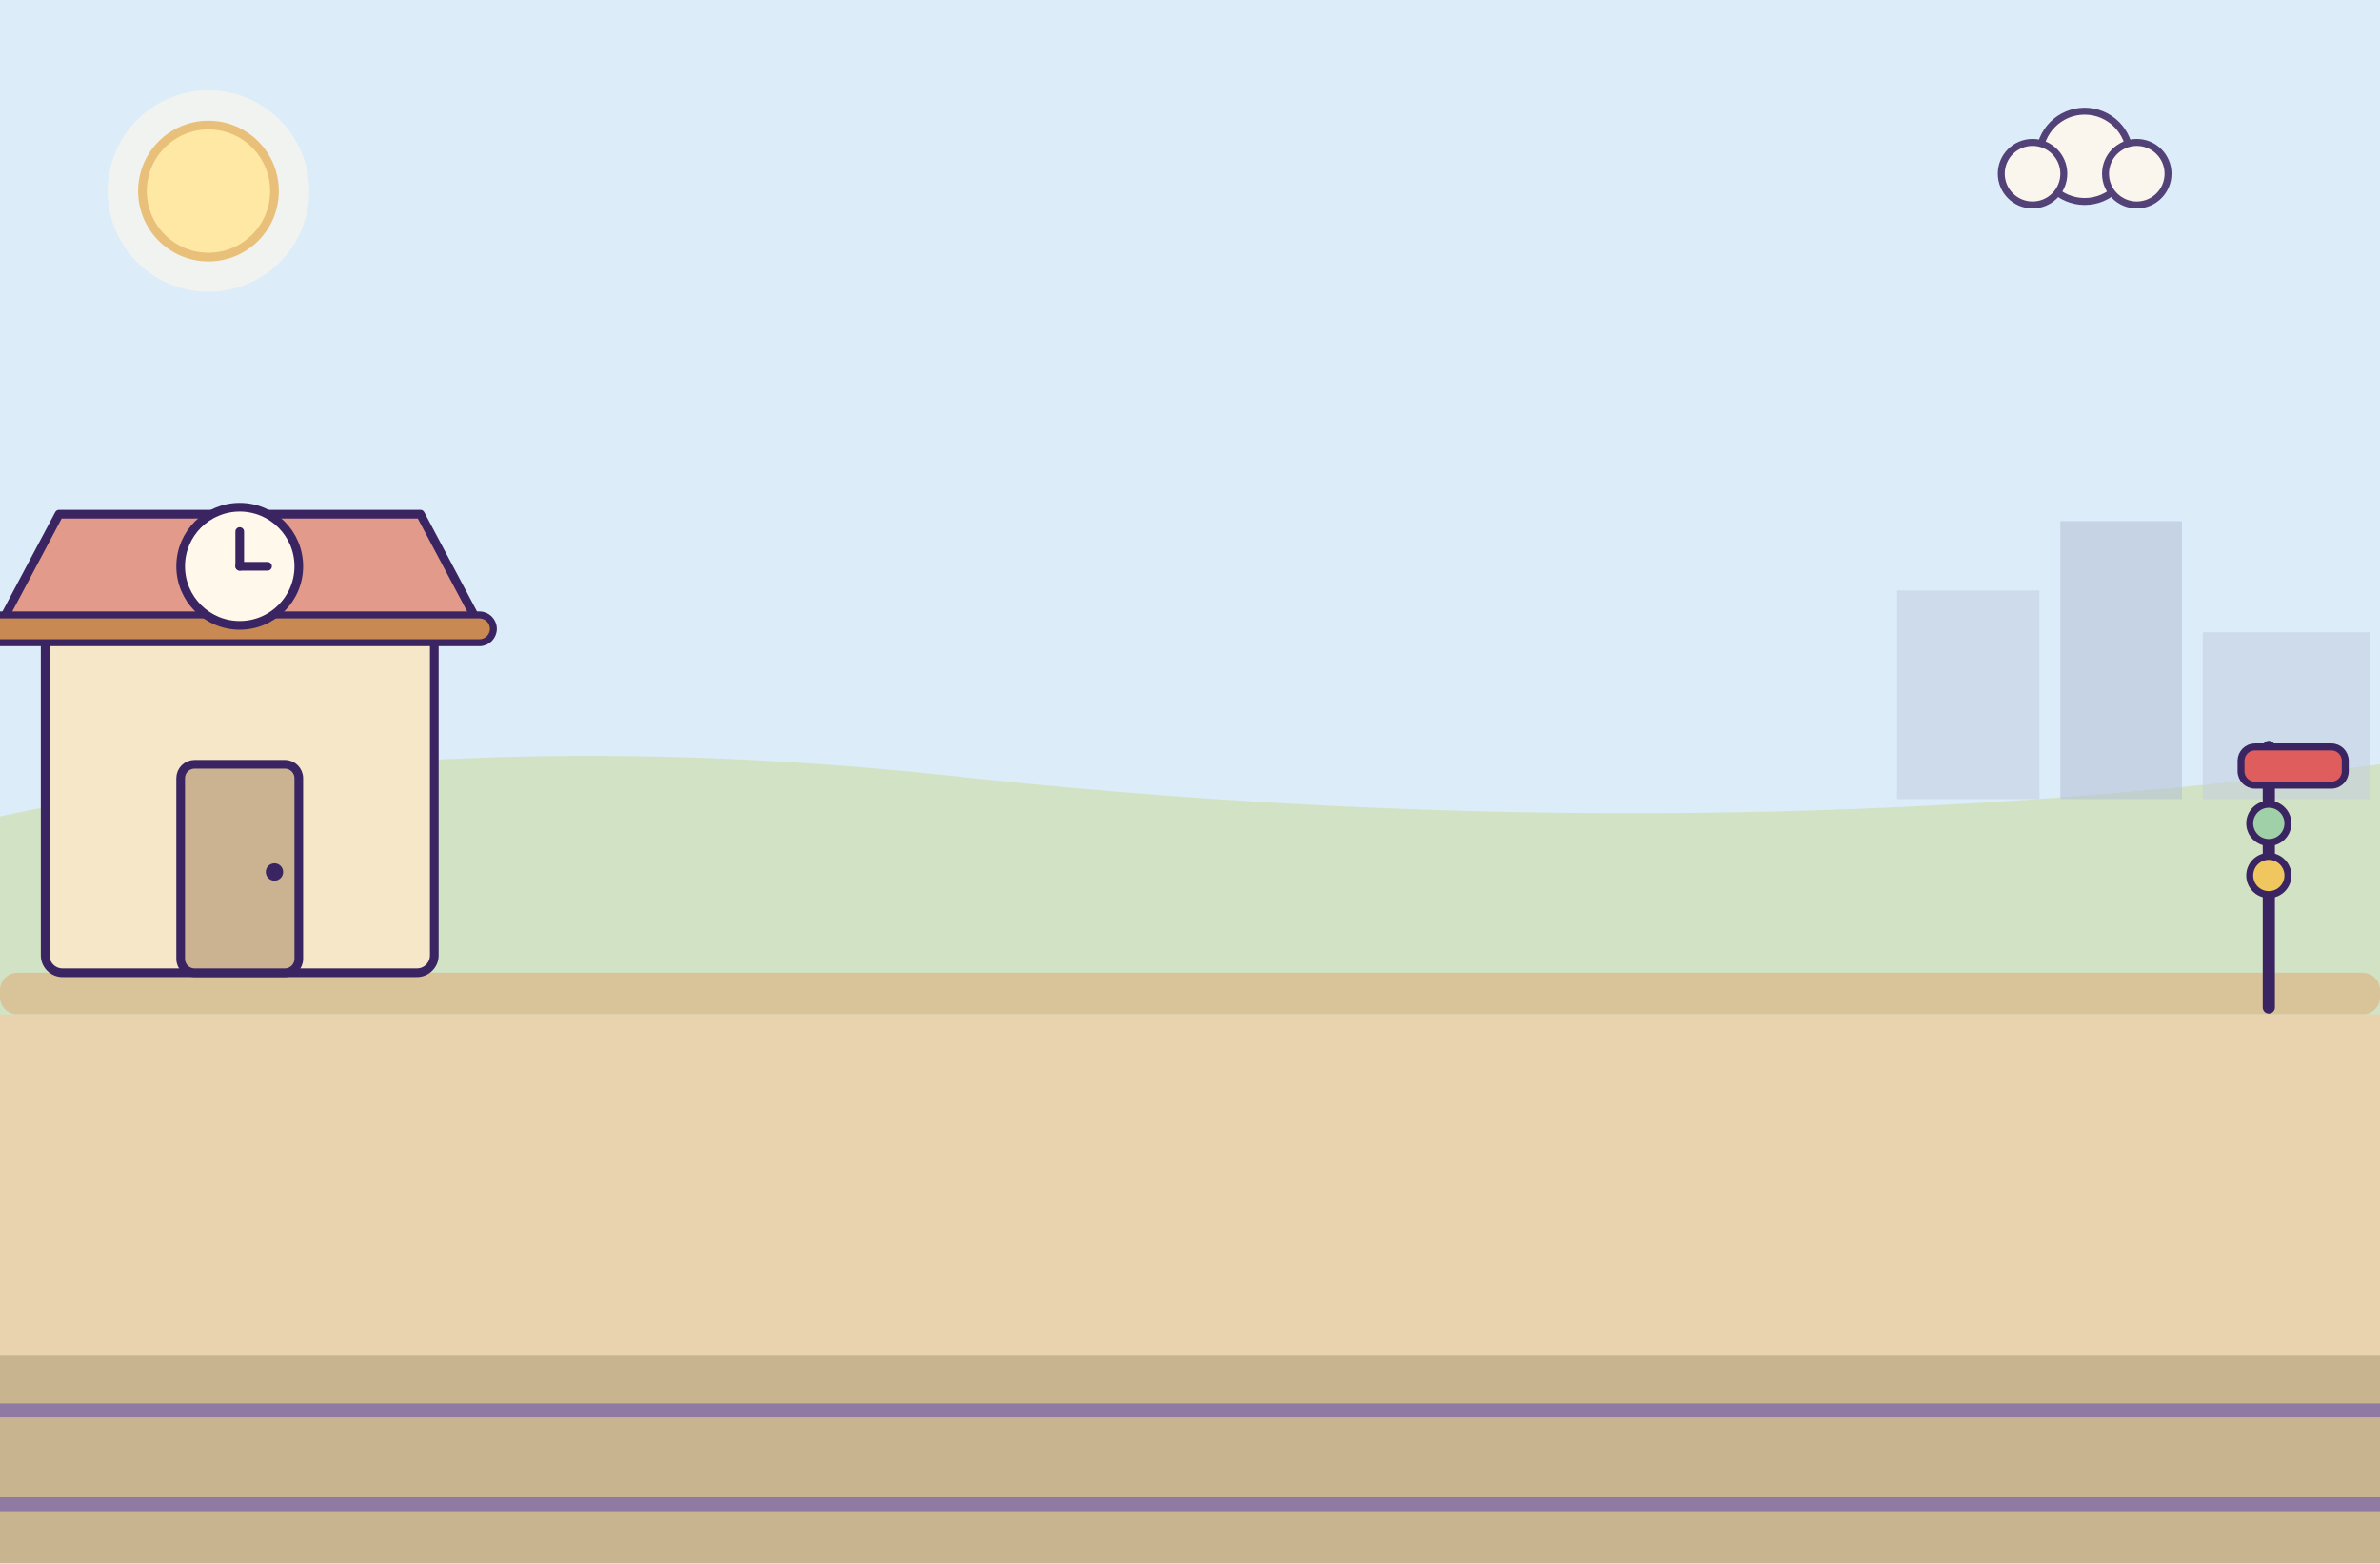
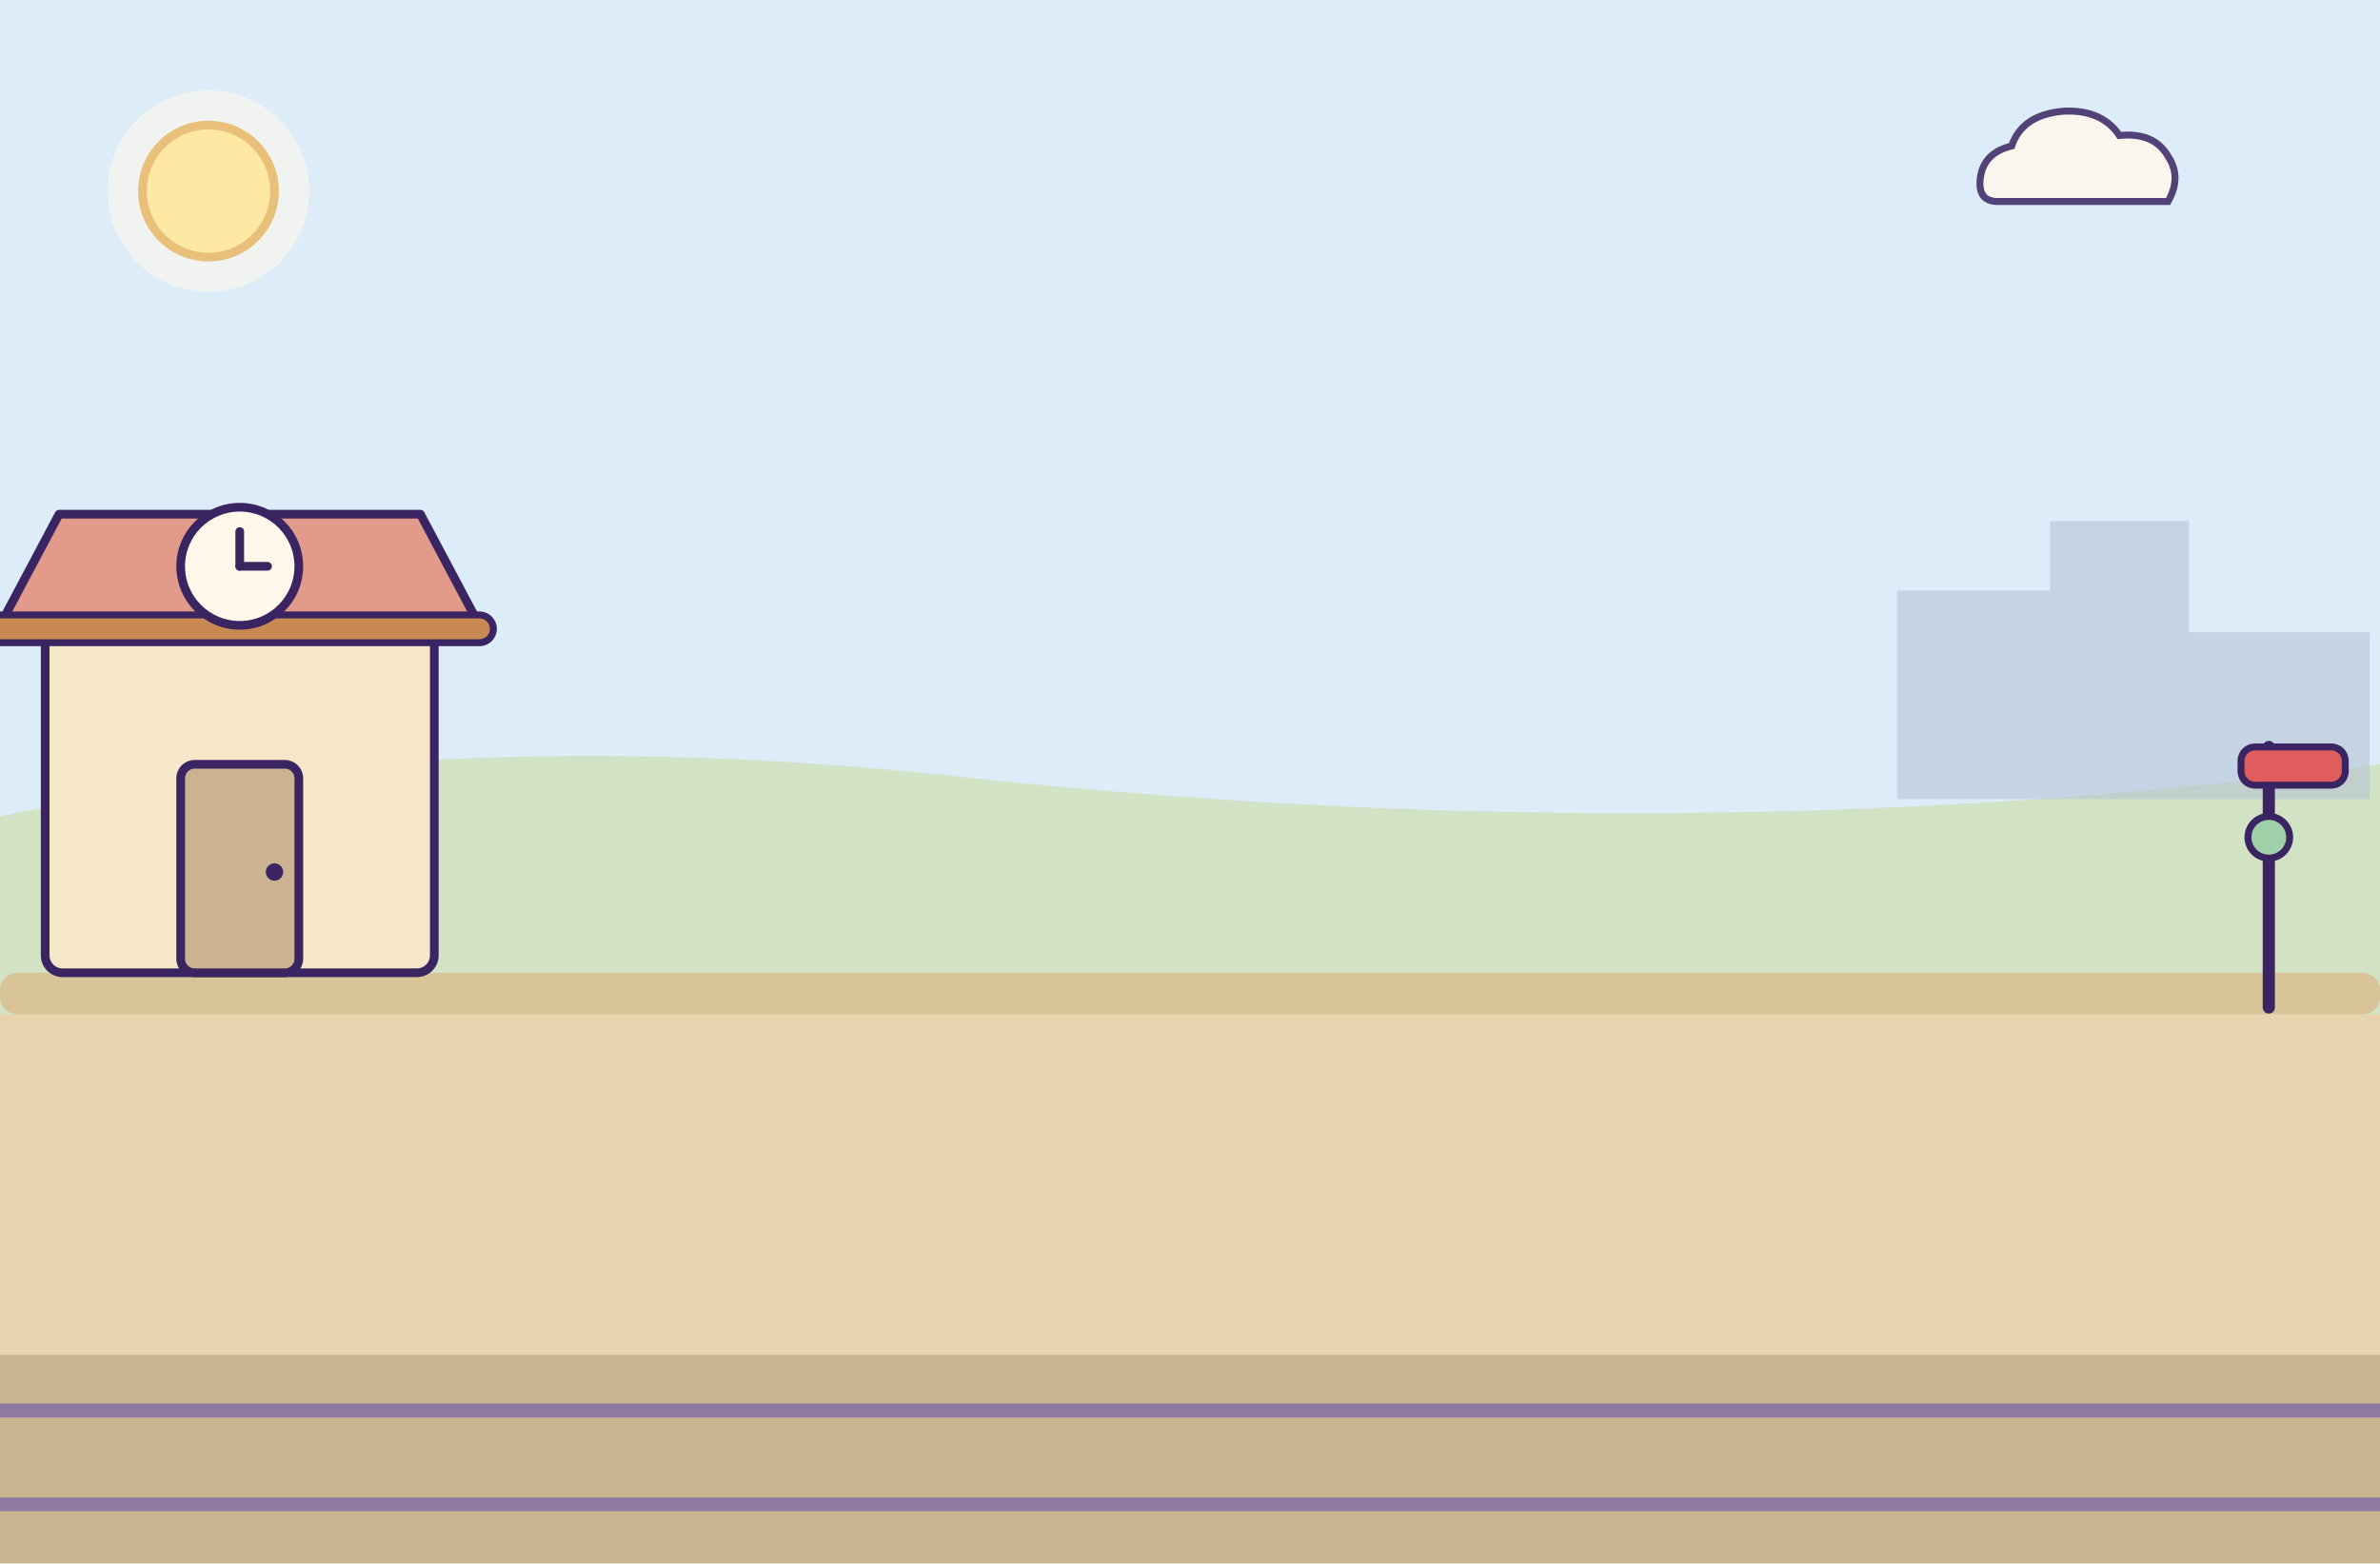
<svg xmlns="http://www.w3.org/2000/svg" width="1370" height="900" viewBox="0 0 1370 900" version="1.1" preserveAspectRatio="xMidYMax slice">
  <g>
    <rect x="0" y="0" width="1370" height="900" fill="#dcecf8" />
    <path d="M 0 470 q 260 -56 560 -22 q 420 44 810 -8 v 460 h -1370 Z" fill="#cfe0b8" opacity="0.8" />
    <rect x="0" y="560" width="1370" height="24" rx="10" fill="#d9c49a" />
    <rect x="0" y="584" width="1370" height="196" fill="#e8d3ae" />
    <rect x="0" y="780" width="1370" height="120" fill="#c9b490" />
    <line x1="0" y1="812" x2="1370" y2="812" stroke="#8e7aa3" stroke-width="8" />
    <line x1="0" y1="866" x2="1370" y2="866" stroke="#8e7aa3" stroke-width="8" />
  </g>
  <g id="train-sun-simple">
    <g transform="translate(120 110)">
      <circle cx="0" cy="0" r="58" fill="#fff8eb" opacity="0.6" />
      <circle cx="0" cy="0" r="38" fill="#ffe8a3" stroke="#e8c07a" stroke-width="5" />
    </g>
  </g>
  <g id="train-cloud-puff">
    <g transform="translate(1200 90)">
-       <g fill="#fff8eb" stroke="#3a2461" stroke-width="4" opacity="0.85">
-         <circle cx="0" cy="0" r="26" />
-         <circle cx="-30" cy="10" r="18" />
-         <circle cx="30" cy="10" r="18" />
-       </g>
+       <path d="M -50 26 Q -62 26 -60 12 Q -58 -2 -42 -6 Q -36 -24 -12 -26 Q 10 -27 20 -12 Q 40 -14 48 0 Q 56 12 48 26 Z" fill="#fff8eb" stroke="#3a2461" stroke-width="4" opacity="0.85" />
    </g>
  </g>
  <g id="train-station-house">
    <g transform="translate(8 260)">
      <rect x="18" y="96" width="224" height="204" rx="10" fill="#f6e7c9" stroke="#3a2461" stroke-width="5" />
      <path d="M -8 100 h 276 l -34 -64 h -208 Z" fill="#e29b8a" stroke="#3a2461" stroke-width="5" stroke-linejoin="round" />
      <rect x="-16" y="94" width="292" height="16" rx="8" fill="#c88a52" stroke="#3a2461" stroke-width="4" />
      <circle cx="130" cy="66" r="34" fill="#fff8eb" stroke="#3a2461" stroke-width="5" />
      <line x1="130" y1="66" x2="130" y2="46" stroke="#3a2461" stroke-width="5" stroke-linecap="round" />
      <line x1="130" y1="66" x2="146" y2="66" stroke="#3a2461" stroke-width="5" stroke-linecap="round" />
      <rect x="96" y="180" width="68" height="120" rx="8" fill="#cbb391" stroke="#3a2461" stroke-width="5" />
      <circle cx="150" cy="242" r="5" fill="#3a2461" />
    </g>
  </g>
  <g id="train-skyline-blocks">
    <g transform="translate(1092 300)">
-       <g opacity="0.55">
-         <rect x="0" y="40" width="82" height="120" fill="#c3cede" />
-         <rect x="94" y="0" width="70" height="160" fill="#b3c0d4" />
-         <rect x="176" y="64" width="96" height="96" fill="#c3cede" />
-       </g>
+       <path d="M 0 160 V 40 H 88 V 0 H 168 V 64 H 272 V 160 Z" fill="#b3c0d4" opacity="0.55" />
    </g>
  </g>
  <g id="train-signal-post">
    <g transform="translate(1290 430)">
      <line x1="16" y1="0" x2="16" y2="150" stroke="#3a2461" stroke-width="7" stroke-linecap="round" />
      <rect x="0" y="0" width="60" height="22" rx="8" fill="#e05d5d" stroke="#3a2461" stroke-width="4" />
-       <circle cx="16" cy="44" r="11" fill="#9fd0a8" stroke="#3a2461" stroke-width="4" />
-       <circle cx="16" cy="74" r="11" fill="#f0c65f" stroke="#3a2461" stroke-width="4" />
+       <circle cx="16" cy="52" r="12" fill="#9fd0a8" stroke="#3a2461" stroke-width="4" />
    </g>
  </g>
</svg>
